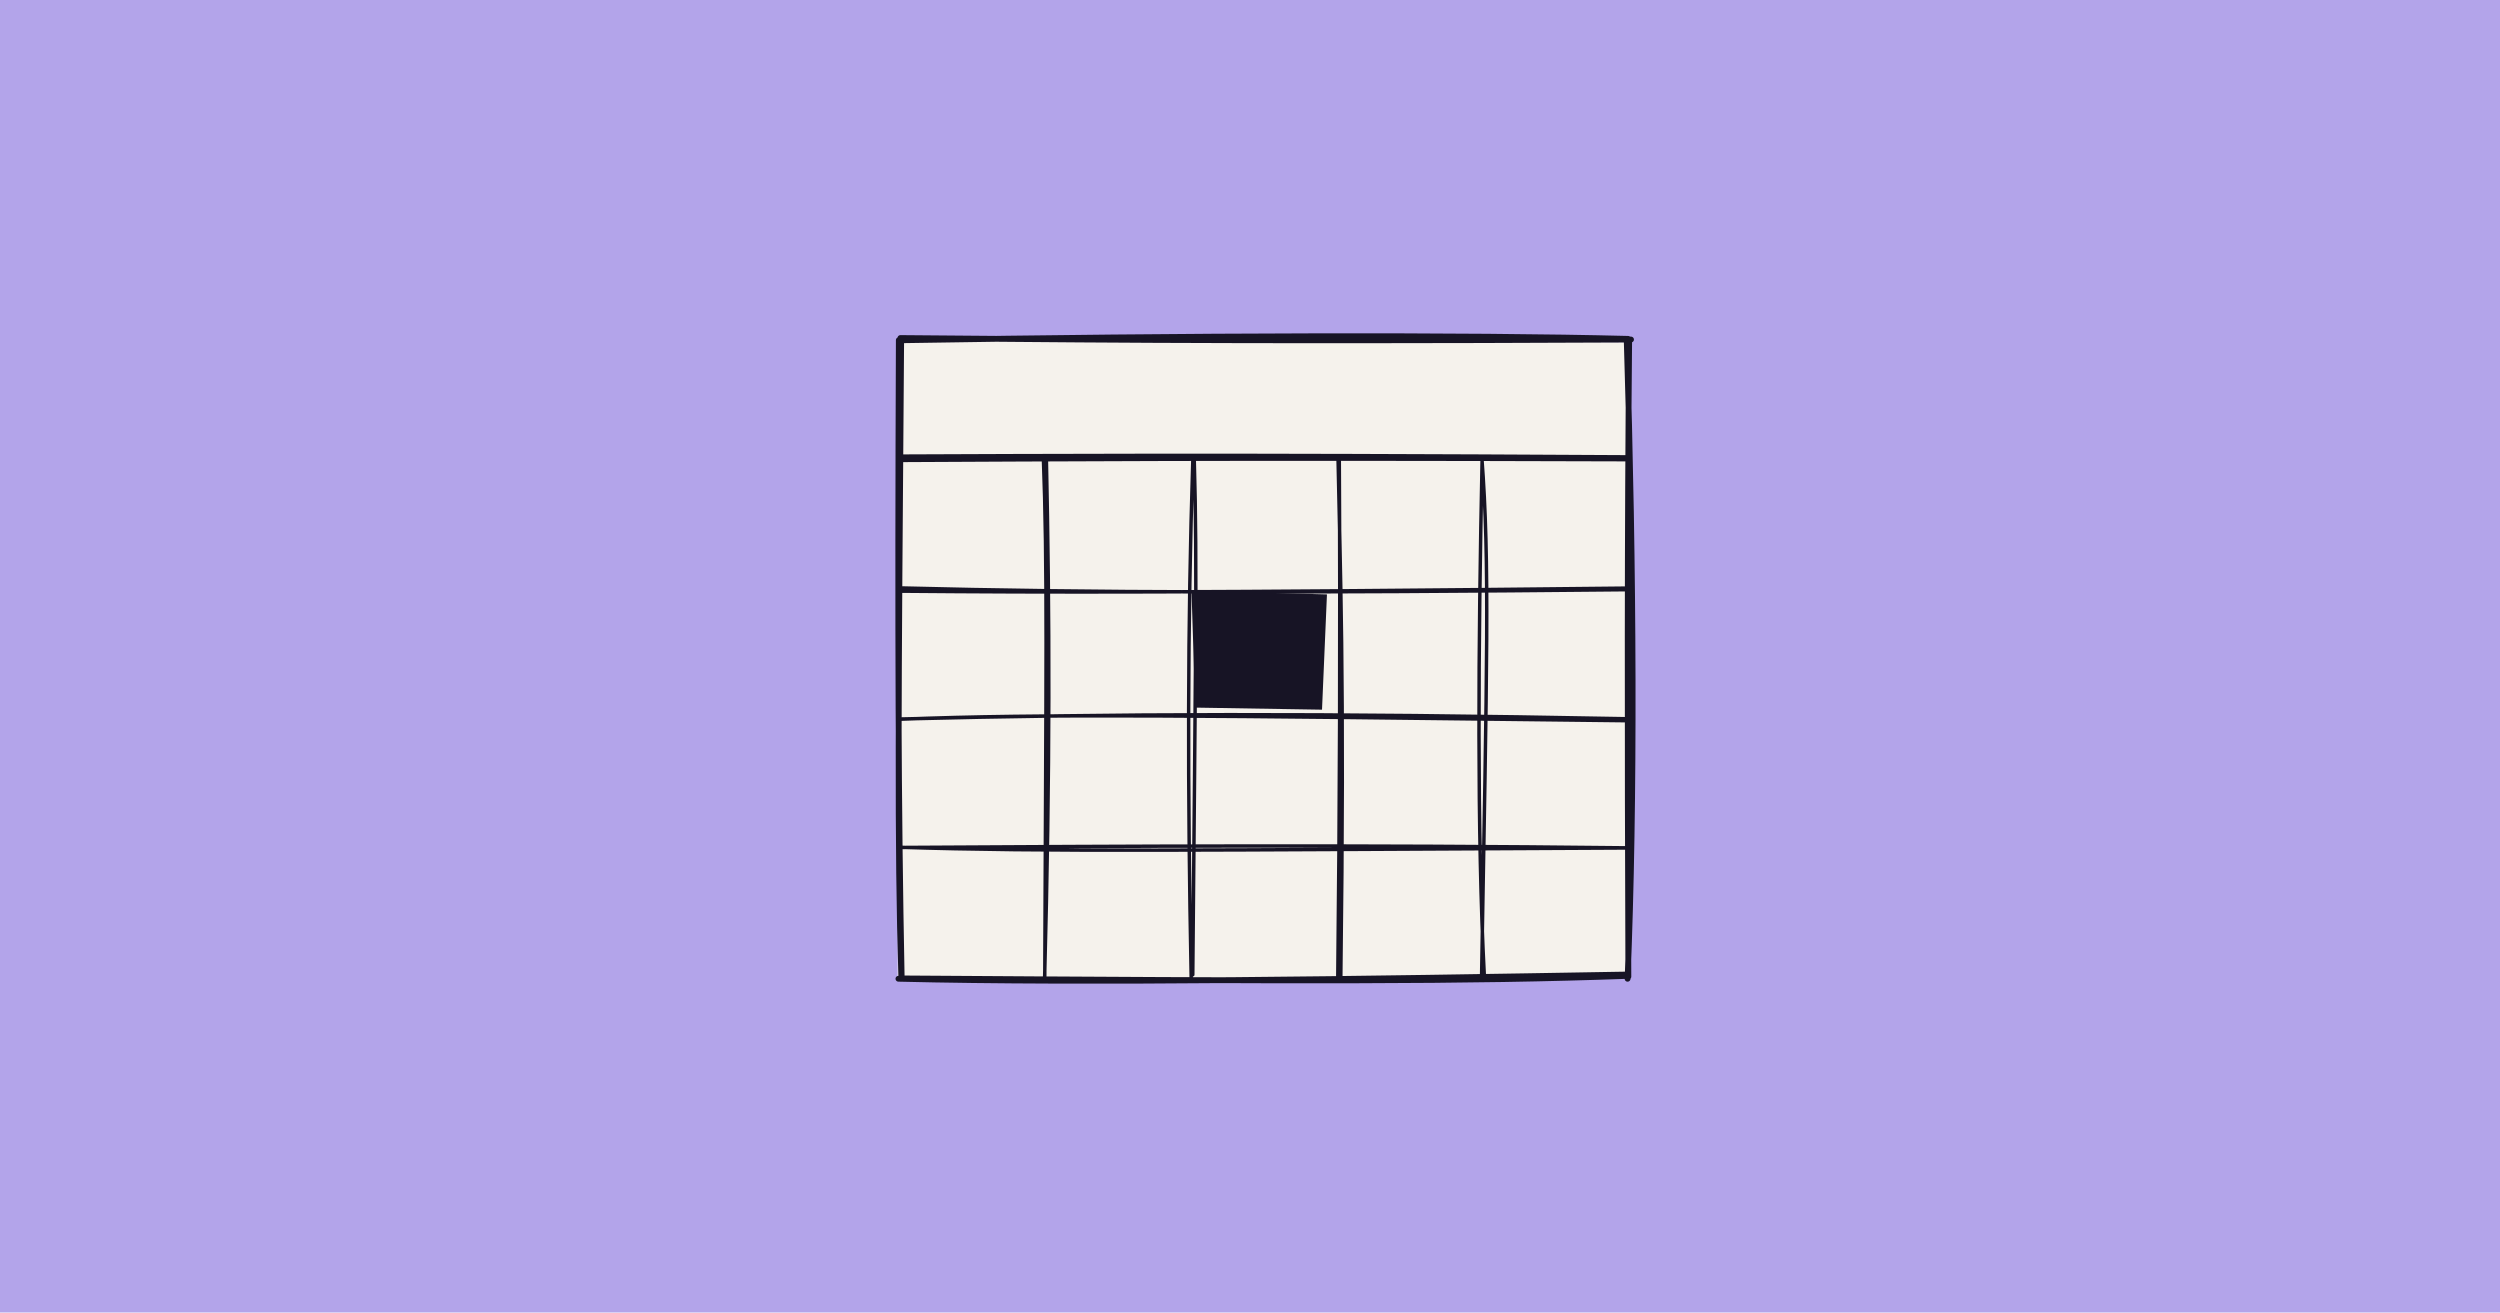
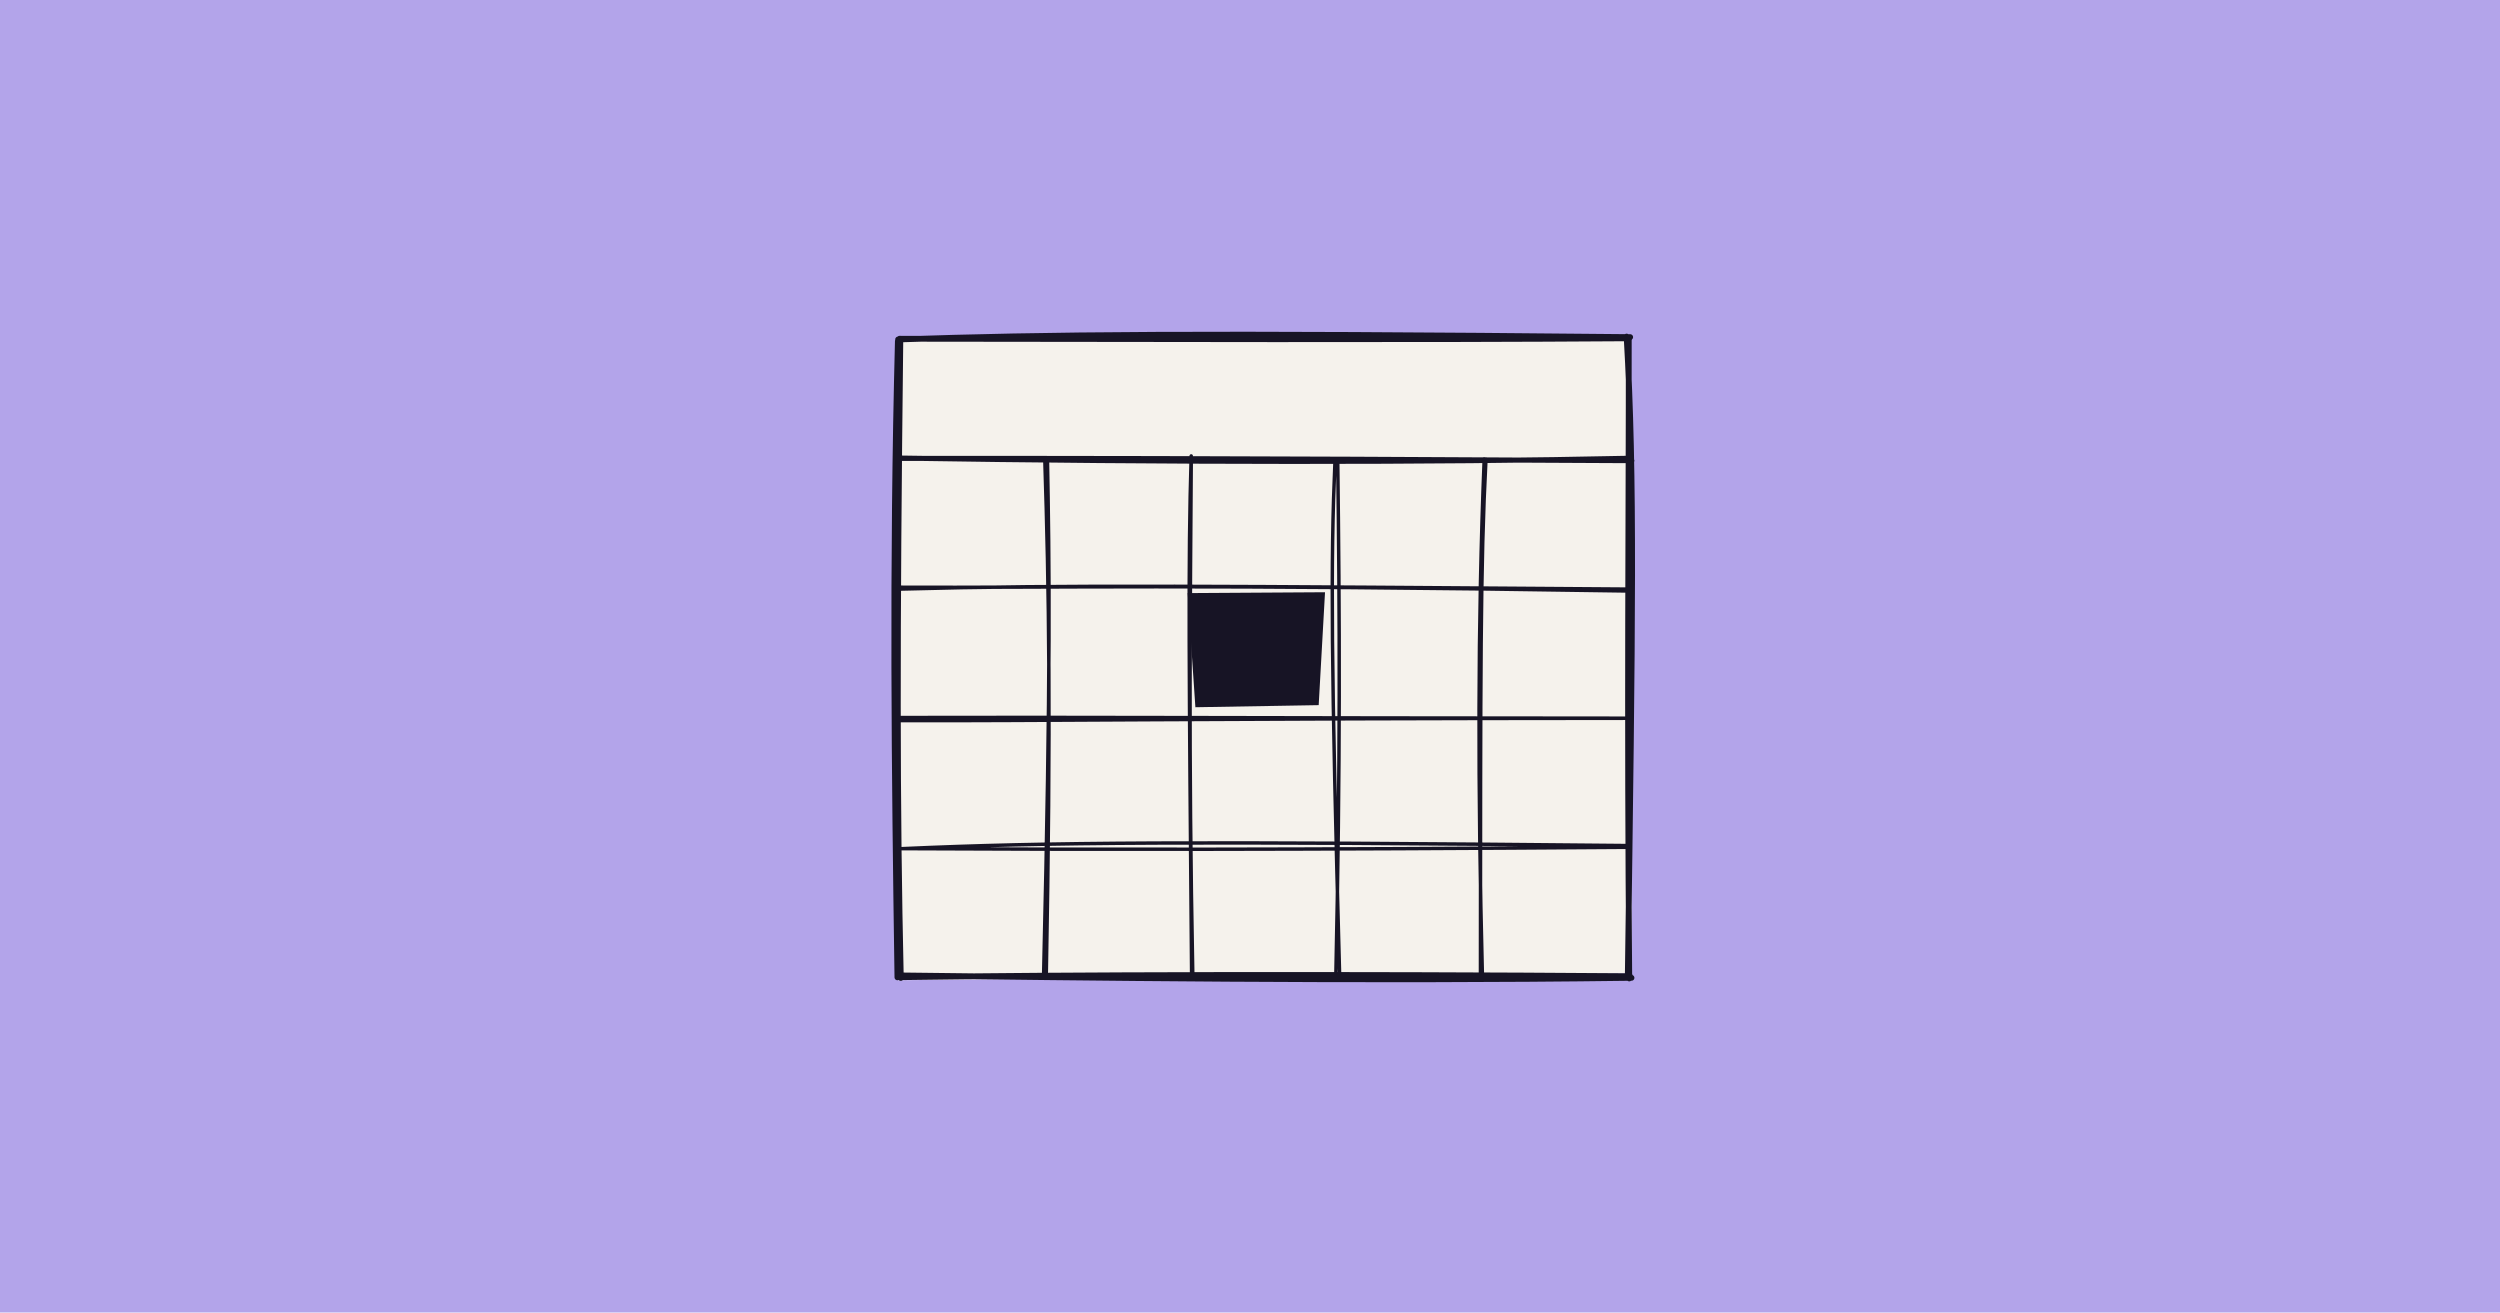
<svg xmlns="http://www.w3.org/2000/svg" width="1200" height="630" viewBox="0 0 1200 630">
  <rect width="1200" height="630" fill="#b3a4ea" />
  <g transform="translate(285,0) scale(0.875)">
-     <path d="M167.913 185.543 L569.032 187.783 L566.108 536.423 L166.693 537.929" stroke="none" stroke-width="0" fill="#F5F2EC" stroke-linecap="round" stroke-linejoin="round" />
-     <path d="M168.23 185.437 C247.836 185.977, 328.459 187.401, 569.014 186.259 M168.395 186.655 C324.618 184.042, 480.948 183.689, 567.425 185.893 M566.641 185.892 C570.598 313.476, 571.172 439.446, 567.128 536.92 M568.001 186.132 C566.992 291.999, 567.042 399.453, 567.559 535.774 M566.786 534.608 C421.303 537.133, 270.881 539.447, 167.144 536.915 M567.384 535.335 C478.86 538.504, 390.39 538.235, 167.907 536.734 M168.904 535.564 C167.103 443.09, 166.703 350.099, 167.355 186.585 M168.727 536.522 C166.448 462.084, 167.125 389.51, 168.641 186.36" stroke="#171425" stroke-width="3.2" fill="none" stroke-linecap="round" stroke-linejoin="round" />
-     <path d="M167.388 250.673 C249.076 250.409, 329.523 249.702, 566.957 251.075 M168.654 252.113 C252.746 251.747, 337.357 250.974, 567.734 251.711" stroke="#171425" stroke-width="2.8" fill="none" stroke-linecap="round" stroke-linejoin="round" />
-     <path d="M246.615 250.078 C248.937 310.956, 248.066 367.509, 247.416 536.31 M248.29 251.221 C250.082 336.48, 250.405 421.61, 247.326 536.612" stroke="#171425" stroke-width="1.9" fill="none" stroke-linecap="round" stroke-linejoin="round" />
-     <path d="M329.438 253.006 C331.122 310.13, 330.014 367.778, 328.608 534.722 M328.637 252.471 C325.737 342.36, 325.711 432.991, 327.74 536.368" stroke="#171425" stroke-width="1.9" fill="none" stroke-linecap="round" stroke-linejoin="round" />
-     <path d="M408.309 251.983 C409.355 309.305, 411.961 368.047, 409.8 537.085 M408.984 251.744 C409.541 348.24, 409.167 444.372, 408.155 536.124" stroke="#171425" stroke-width="1.9" fill="none" stroke-linecap="round" stroke-linejoin="round" />
-     <path d="M487.18 250.959 C491.54 308.479, 489.957 364.365, 487.04 535.497 M487.355 251.017 C485.197 354.12, 484.473 457.729, 488.57 535.879" stroke="#171425" stroke-width="1.9" fill="none" stroke-linecap="round" stroke-linejoin="round" />
-     <path d="M169.073 324.301 C249.217 324.987, 327.562 325.223, 568.781 322.597 M167.34 322.505 C274.7 325.229, 383.099 325.314, 568.497 323.473" stroke="#171425" stroke-width="1.9" fill="none" stroke-linecap="round" stroke-linejoin="round" />
-     <path d="M168.231 394.537 C247.51 391.473, 328.626 392.524, 566.723 395.359 M167.599 394.437 C284.301 391.452, 399.507 391.116, 567.333 394.291" stroke="#171425" stroke-width="1.9" fill="none" stroke-linecap="round" stroke-linejoin="round" />
-     <path d="M167.389 464.774 C248.75 467.387, 329.69 466.307, 567.612 465.175 M167.858 464.895 C292.429 464.156, 417.389 463.401, 567.642 465.109" stroke="#171425" stroke-width="1.9" fill="none" stroke-linecap="round" stroke-linejoin="round" />
-     <path d="M327.905 324.105 L402.216 326.07 L399.505 389.309 L329.957 388.174" stroke="none" stroke-width="0" fill="#171425" stroke-linecap="round" stroke-linejoin="round" />
-     <path d="M329.894 322.067 C343.591 326.136, 357.434 326.221, 401.957 324.258 M327.433 324.235 C342.727 323.548, 359.741 323.713, 399.496 325.185 M401.463 325.148 C397.254 345.479, 400.518 362.008, 398.412 387.612 M399.941 324.222 C401.119 341.306, 399.208 359.488, 399.501 389.01 M399.231 390.394 C377.218 386.72, 359.706 387.073, 327.437 389.524 M400.383 388.29 C374.714 388.921, 349.873 389.189, 328.849 387.783 M326.255 390.412 C327.863 376.268, 329.005 360.165, 326.795 324.742 M326.986 388.757 C327.078 370.177, 328.277 352.011, 327.446 324.243" stroke="#171425" stroke-width="0" fill="none" stroke-linecap="round" stroke-linejoin="round" />
+     <path d="M165.823 186.794 L567.971 186.596 L569.483 533.935 L166.777 537.727" stroke="none" stroke-width="0" fill="#F5F2EC" stroke-linecap="round" stroke-linejoin="round" />
+     <path d="M166.969 186.218 C247.652 183.516, 329.611 182.563, 568.548 184.934 M167.758 185.829 C306.255 185.934, 445.249 186.456, 568.096 185.579 M566.602 184.637 C571.065 262.735, 569.933 339.12, 567.258 534.72 M567.781 185.472 C567.84 285.783, 566.718 384.856, 568.048 536.753 M569.271 536.413 C417.419 538.424, 265.06 536.222, 166.958 535.08 M568.467 535.529 C410.633 534.345, 251.92 534.77, 168.211 536.062 M166.593 536.14 C164.934 423.347, 163.653 310.743, 166.837 187.128 M168.446 536.483 C166.318 442.654, 166.284 349.46, 168.185 186.097" stroke="#171425" stroke-width="3.2" fill="none" stroke-linecap="round" stroke-linejoin="round" />
+     <path d="M169.074 251.455 C248.892 251.484, 327.729 251.346, 569.436 252.696 M168.017 251.288 C314.383 253.638, 461.658 253.741, 568.405 251.397" stroke="#171425" stroke-width="2.8" fill="none" stroke-linecap="round" stroke-linejoin="round" />
+     <path d="M248.876 251.126 C249.929 309.253, 250.787 366.603, 246.79 534.532 M247.435 252.09 C249.714 322.909, 250.847 394.499, 248.225 536.19" stroke="#171425" stroke-width="1.9" fill="none" stroke-linecap="round" stroke-linejoin="round" />
+     <path d="M327.747 250.103 C325.941 308.427, 326.562 366.872, 327.982 536.896 M327.782 251.364 C327.345 330.764, 326.154 407.856, 328.64 535.946" stroke="#171425" stroke-width="1.9" fill="none" stroke-linecap="round" stroke-linejoin="round" />
+     <path d="M406.618 253.031 C404.174 307.602, 404.557 367.141, 409.174 535.308 M408.129 252.613 C409.173 336.644, 409.609 419.237, 407.078 535.702" stroke="#171425" stroke-width="1.9" fill="none" stroke-linecap="round" stroke-linejoin="round" />
+     <path d="M489.441 252.007 C486.359 310.728, 486.505 367.41, 486.414 537.671 M488.476 251.886 C484.829 342.524, 484.916 432.594, 487.493 535.458" stroke="#171425" stroke-width="1.9" fill="none" stroke-linecap="round" stroke-linejoin="round" />
+     <path d="M167.812 322.136 C249.033 322.526, 328.714 320.385, 568.314 324.218 M168.176 323.153 C257.81 320.639, 347.4 321.598, 567.694 323.159" stroke="#171425" stroke-width="1.9" fill="none" stroke-linecap="round" stroke-linejoin="round" />
+     <path d="M166.97 395.319 C247.326 395.494, 329.778 394.168, 569.203 394.034 M168.435 393.612 C265.937 393.343, 363.808 393.883, 568.003 393.976" stroke="#171425" stroke-width="1.9" fill="none" stroke-linecap="round" stroke-linejoin="round" />
+     <path d="M169.075 465.556 C248.566 461.98, 327.896 461.468, 567.145 463.849 M168.694 465.543 C274.065 466.048, 380.217 466.168, 568.312 464.794" stroke="#171425" stroke-width="1.9" fill="none" stroke-linecap="round" stroke-linejoin="round" />
+     <path d="M325.815 325.356 L401.156 324.883 L397.68 386.821 L330.041 387.972" stroke="none" stroke-width="0" fill="#171425" stroke-linecap="round" stroke-linejoin="round" />
+     <path d="M327.669 323.446 C343.192 322.544, 359.319 323.635, 401.133 321.919 M328.908 322.778 C355.751 323.79, 382.402 322.9, 400.679 324.63 M401.404 323.217 C397.992 348.985, 398.63 370.797, 398.613 389.428 M399.602 323.206 C399.069 339.445, 400.553 355.033, 400.253 387.916 M398.416 388.38 C380.307 390.308, 358.922 387.89, 327.11 386.284 M399.695 388.632 C376.235 388.984, 354.558 387.876, 326.786 389.198 M327.899 386.098 C329.912 372.958, 329.697 353.747, 325.998 325.577 M329.153 388.697 C326.861 365.167, 326.965 345.36, 326.743 323.839" stroke="#171425" stroke-width="0" fill="none" stroke-linecap="round" stroke-linejoin="round" />
  </g>
</svg>
